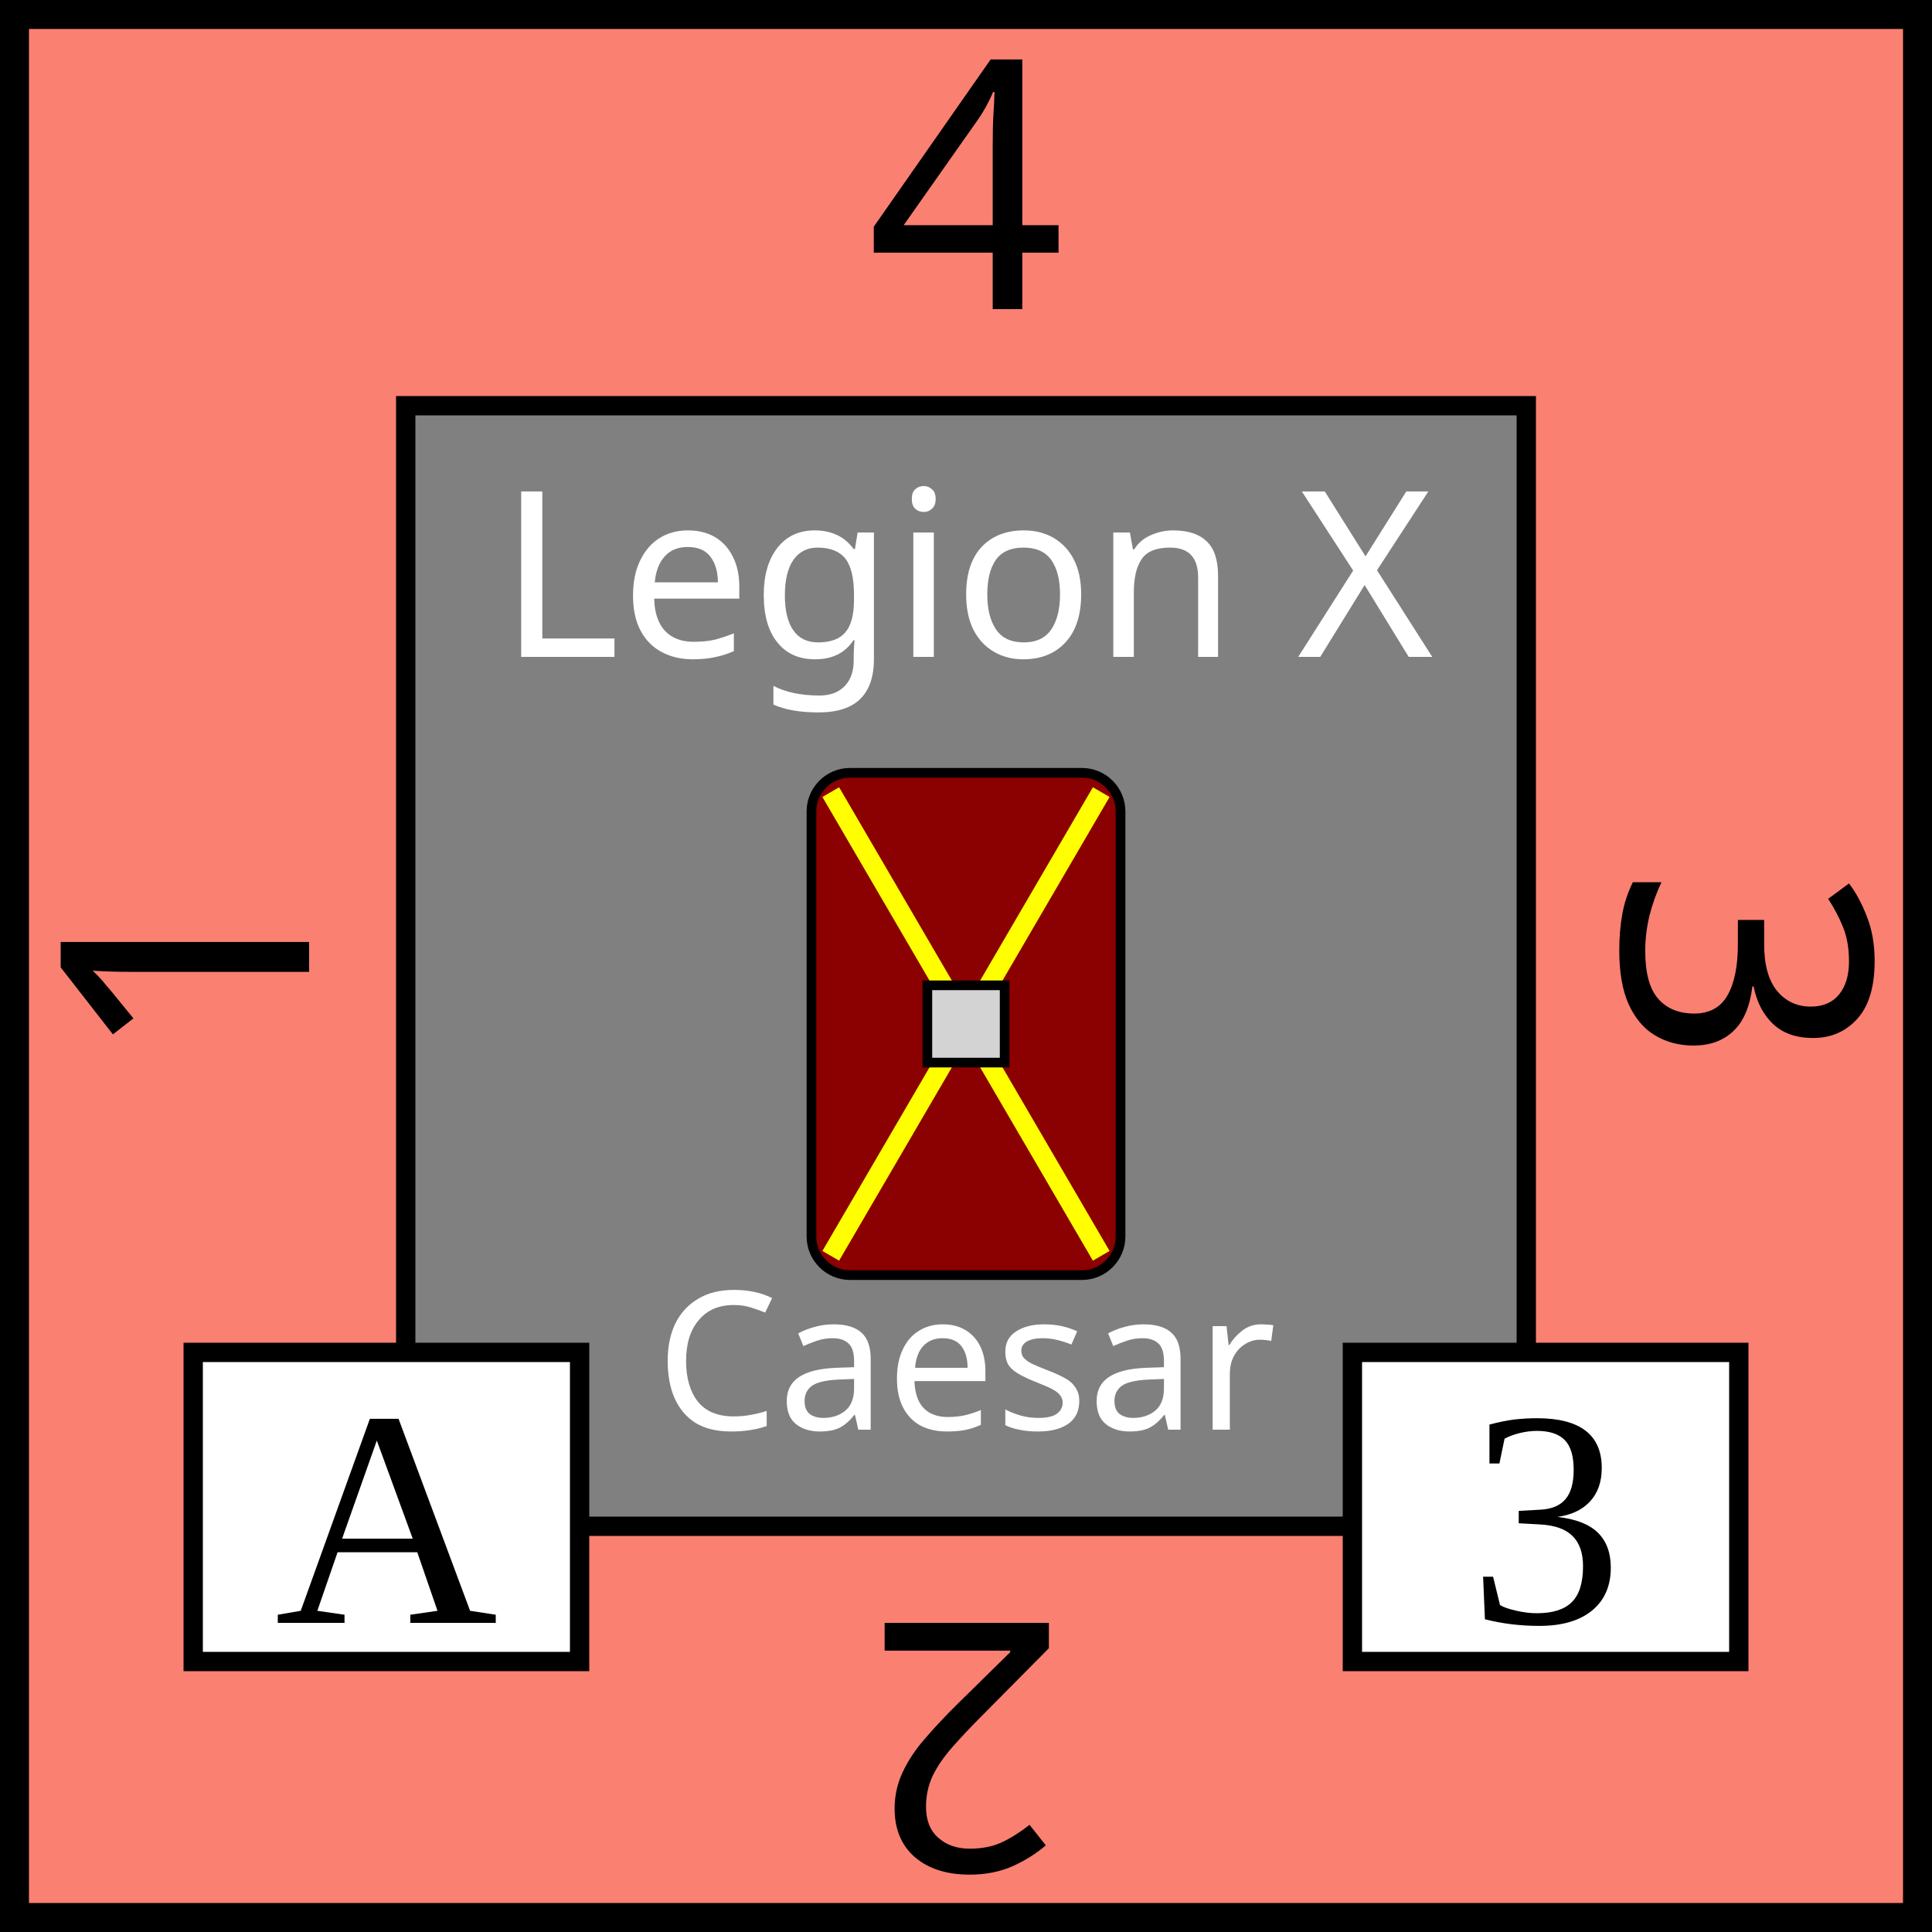
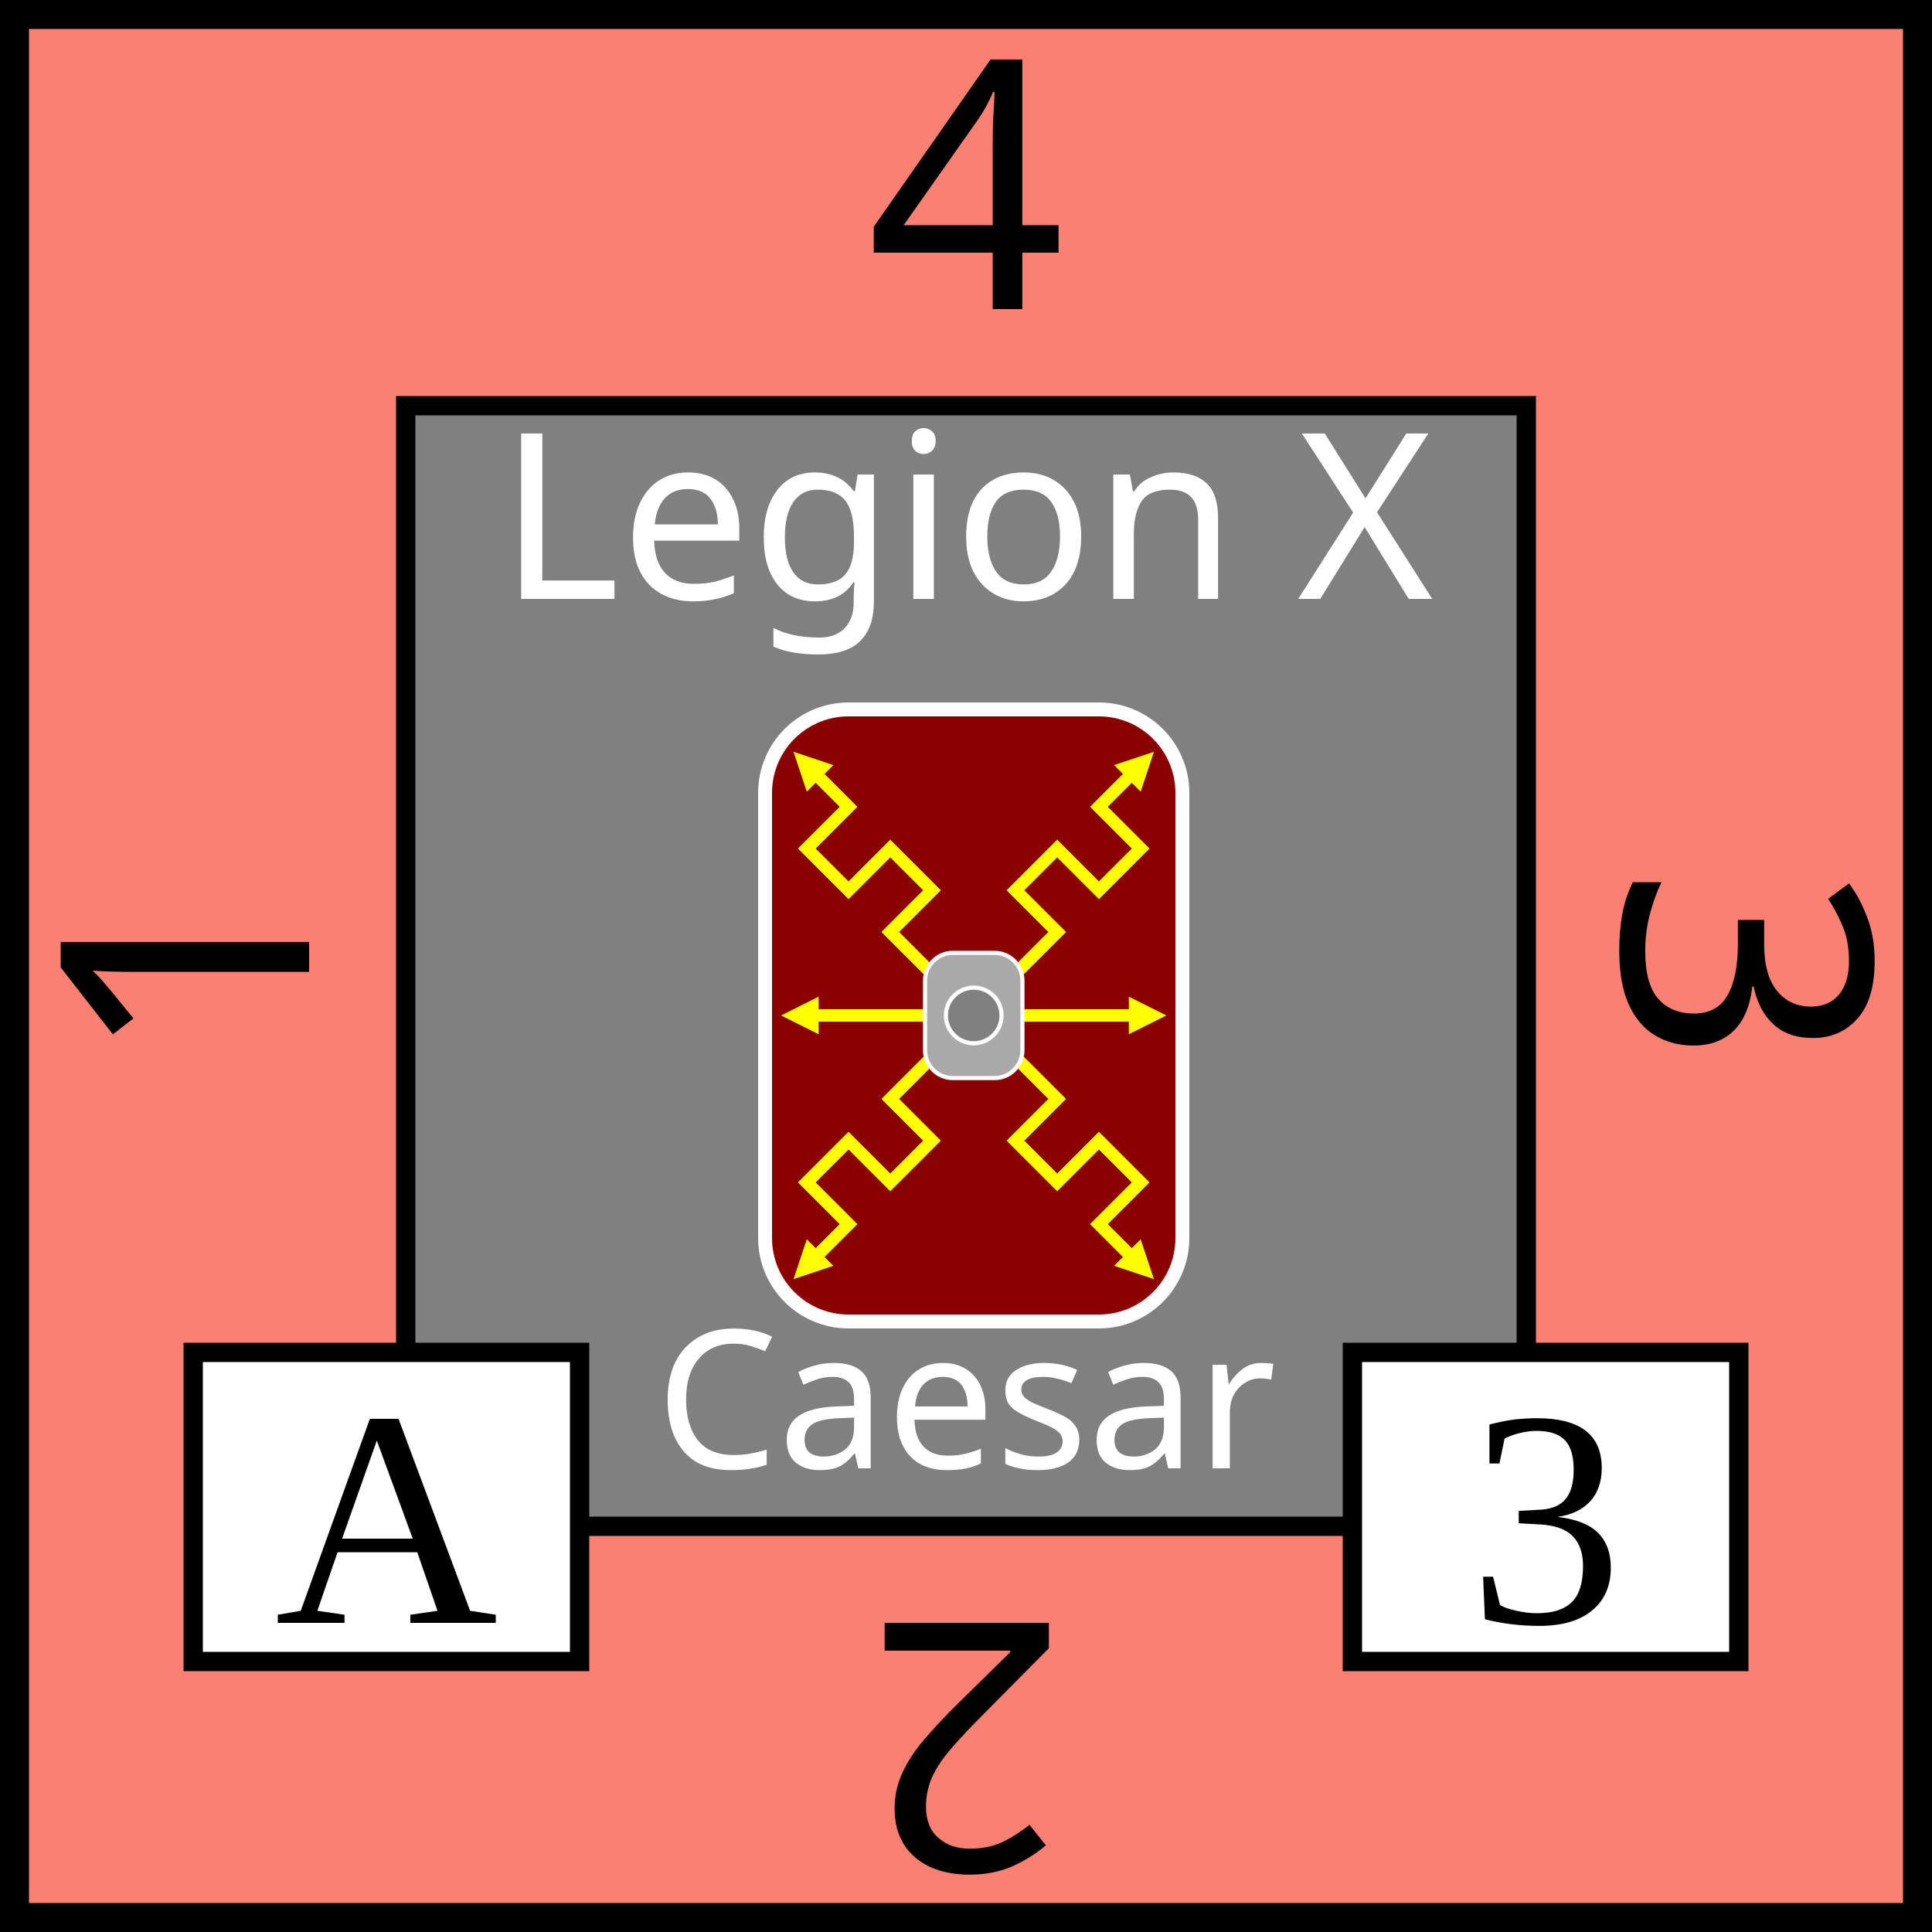
<svg xmlns="http://www.w3.org/2000/svg" viewBox="0 0 100 100" width="100" height="100">
+   <defs>
+     <marker id="arrow" viewBox="0 0 10 10" refX="5" refY="5" markerWidth="3" markerHeight="3" orient="auto-start-reverse" fill="yellow">
+       <path d="M 0 0 L 10 5 L 0 10 z" />
+     </marker>
+     <g id="shield_line">
+       <path d="M38 32 L41 35 L38 38 L41 41 L44 38 L47 41 L44 44 L50 50" stroke="yellow" stroke-width="0.9" fill="none" marker-start="url(#arrow)" />
+     </g>
+   </defs>
  <rect id="background" fill="salmon" height="100" width="100" stroke="black" stroke-width="3" />
  <g id="tribe" text-anchor="middle" font-size="12" font-family="Papyrus">
    <rect x="21" y="21" width="58" height="58" fill="grey" stroke="black" />
-     <text x="50" y="34" fill="white">Legion X</text>
-     <rect id="shield" x="42" y="40" width="16" height="26" rx="2" ry="2" fill="darkred" stroke="black" stroke-width="0.5" />
-     <line x1="43" y1="41" x2="57" y2="65" stroke="yellow" />
-     <line x1="57" y1="41" x2="43" y2="65" stroke="yellow" />
-     <rect x="48" y="51" width="4" height="4" fill="lightgrey" stroke="black" stroke-width="0.5" />
-     <text x="50" y="74" font-size="10" fill="white">Caesar</text>
+     <text x="50" y="31" fill="white">Legion X</text>
+     <g id="unit-symbol" transform="scale(0.72) translate(20,23)">
+       <rect x="35" y="28" width="30" height="44" fill="darkred" stroke="white" stroke-width="1" rx="6" />
+       <line x1="37.5" y1="50" x2="62.5" y2="50" stroke="yellow" stroke-width="0.9" marker-start="url(#arrow)" marker-end="url(#arrow)" />
+       <g id="lightning">
+         <use href="#shield_line" x="0" y="0" transform="rotate(0 50 50)" />
+         <use href="#shield_line" x="0" y="0" transform="translate(100,100) scale(-1,-1)" />
+         <use href="#shield_line" x="0" y="0" transform="translate(100,0) scale(-1,1)" />
+         <use href="#shield_line" x="0" y="0" transform="translate(100,0) scale(-1,1) rotate(180 50 50)" />
+       </g>
+       <g id="center">
+         <rect x="46.5" y="45.5" width="7" height="9" fill="darkgrey" stroke="white" stroke-width="0.3" rx="2" />
+         <circle cx="50" cy="50" r="2" fill="grey" stroke="white" stroke-width="0.3" />
+       </g>
+     </g>
+     <text x="50" y="76" font-size="10" fill="white">Caesar</text>
  </g>
  <g id="attributes" text-anchor="middle" font-size="16">
    <rect id="initiative" x="10" y="70" height="16" width="20" fill="white" stroke="black" />
    <text x="20" y="84">A</text>
    <rect id="firepower" x="70" y="70" height="16" width="20" fill="white" stroke="black" />
    <text x="80" y="84">3</text>
  </g>
  <g id="strength" text-anchor="middle" font-family="Papyrus" font-size="18">
    <text x="50" y="16">4</text>
    <text x="50" y="16" transform="rotate(90,50,50)">3</text>
    <text x="50" y="16" transform="rotate(180,50,50)">2</text>
    <text x="50" y="16" transform="rotate(270,50,50)">1</text>
  </g>
</svg>
